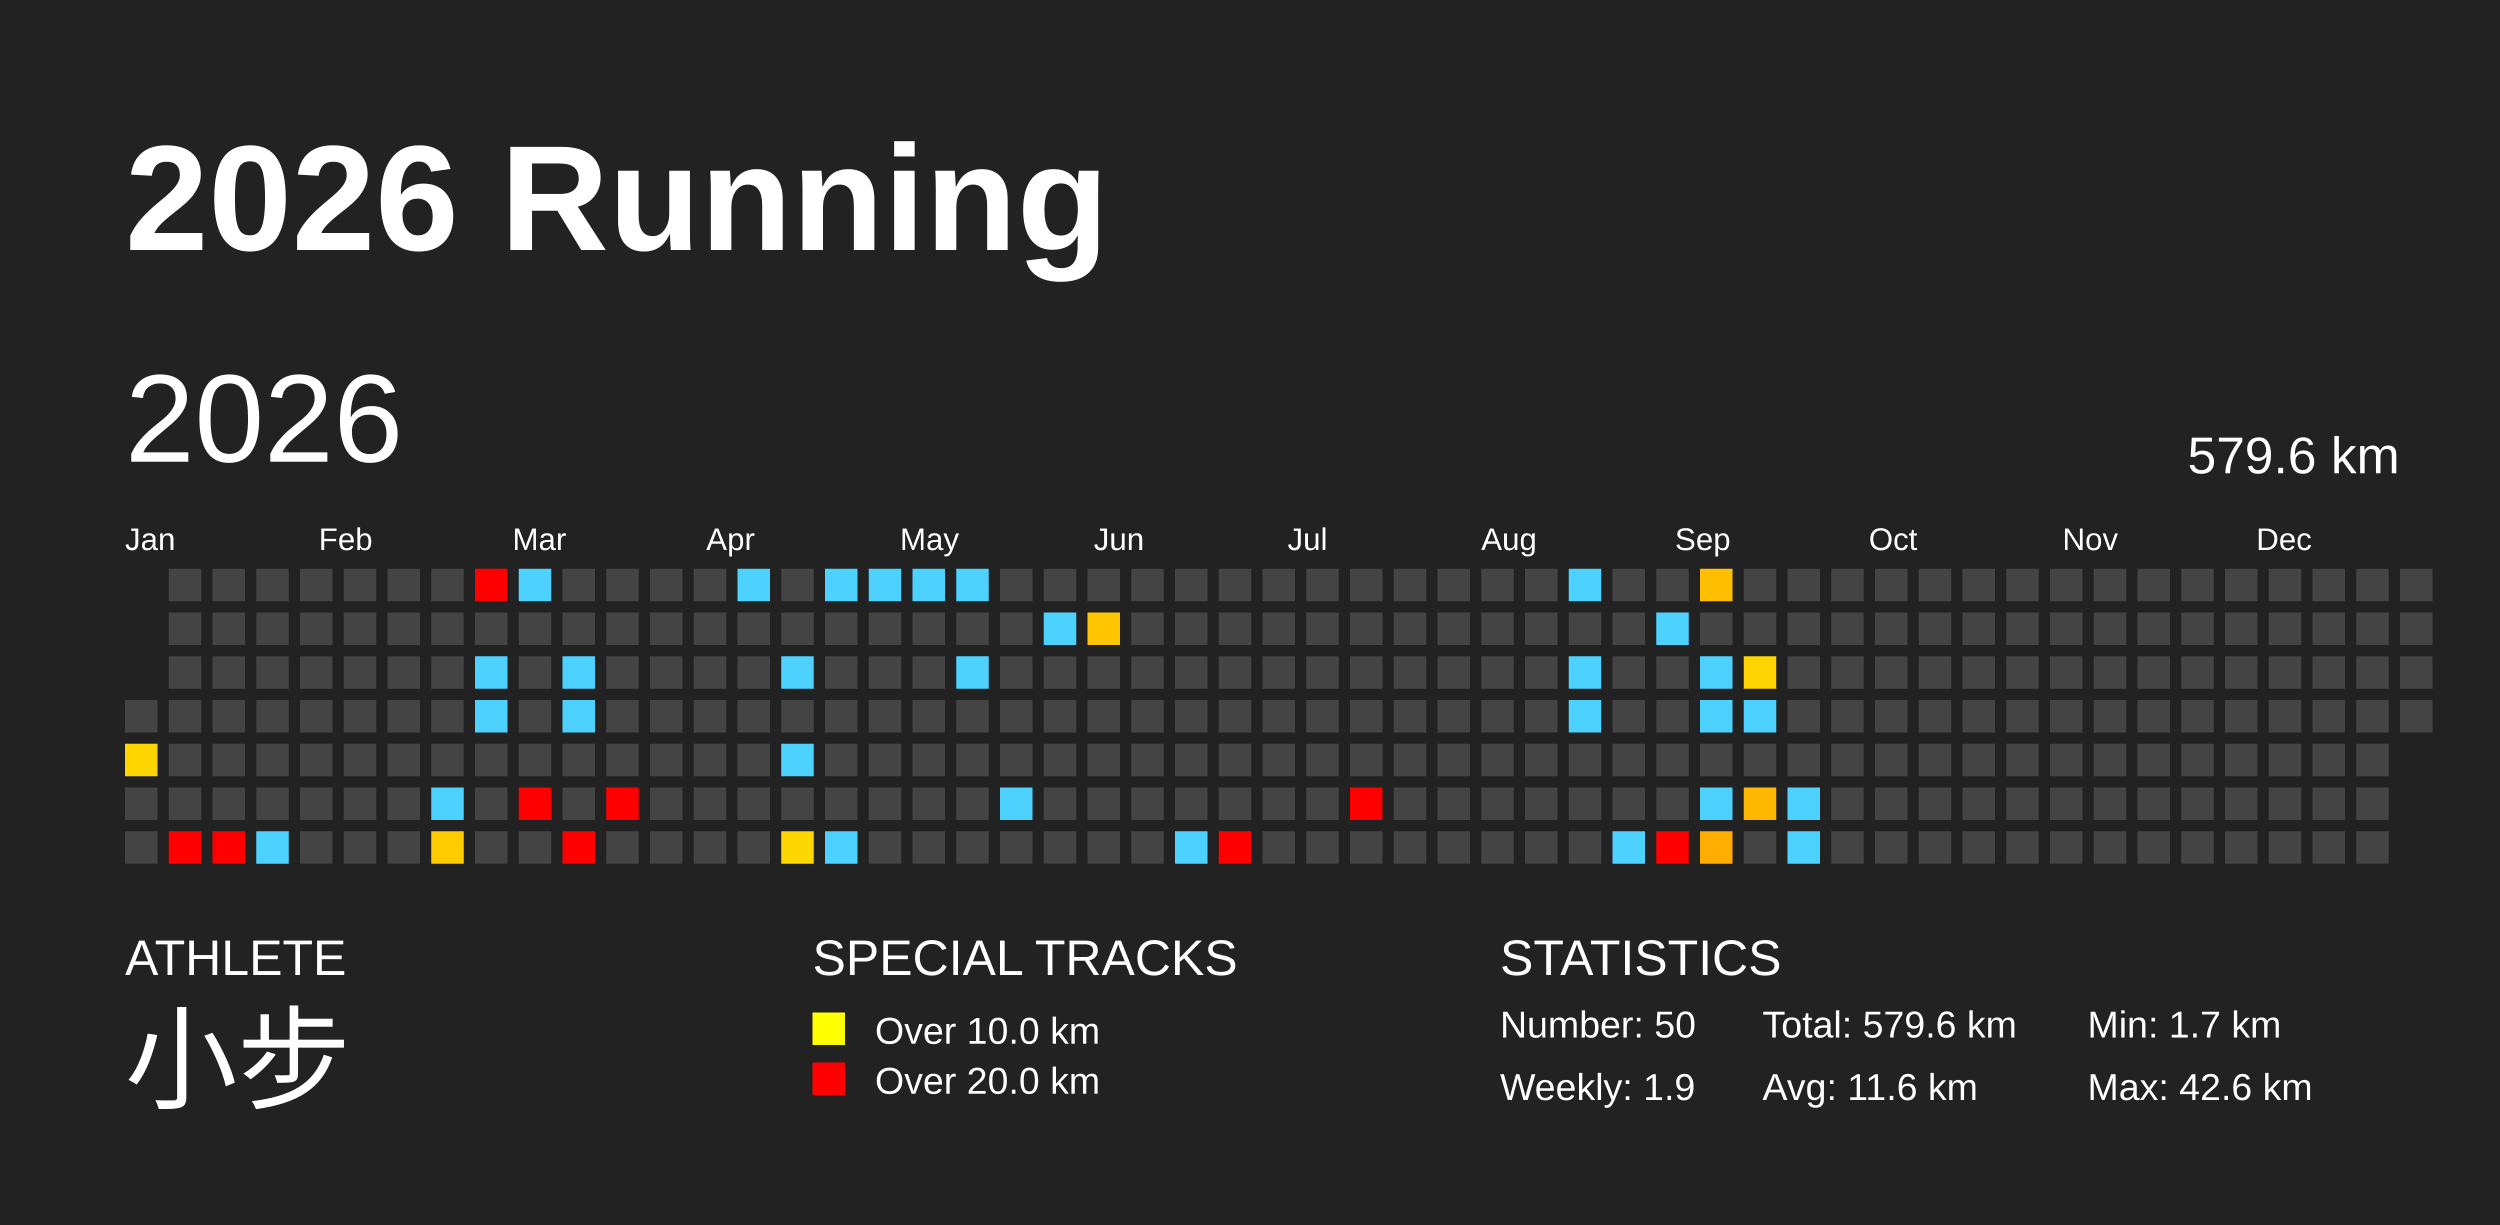
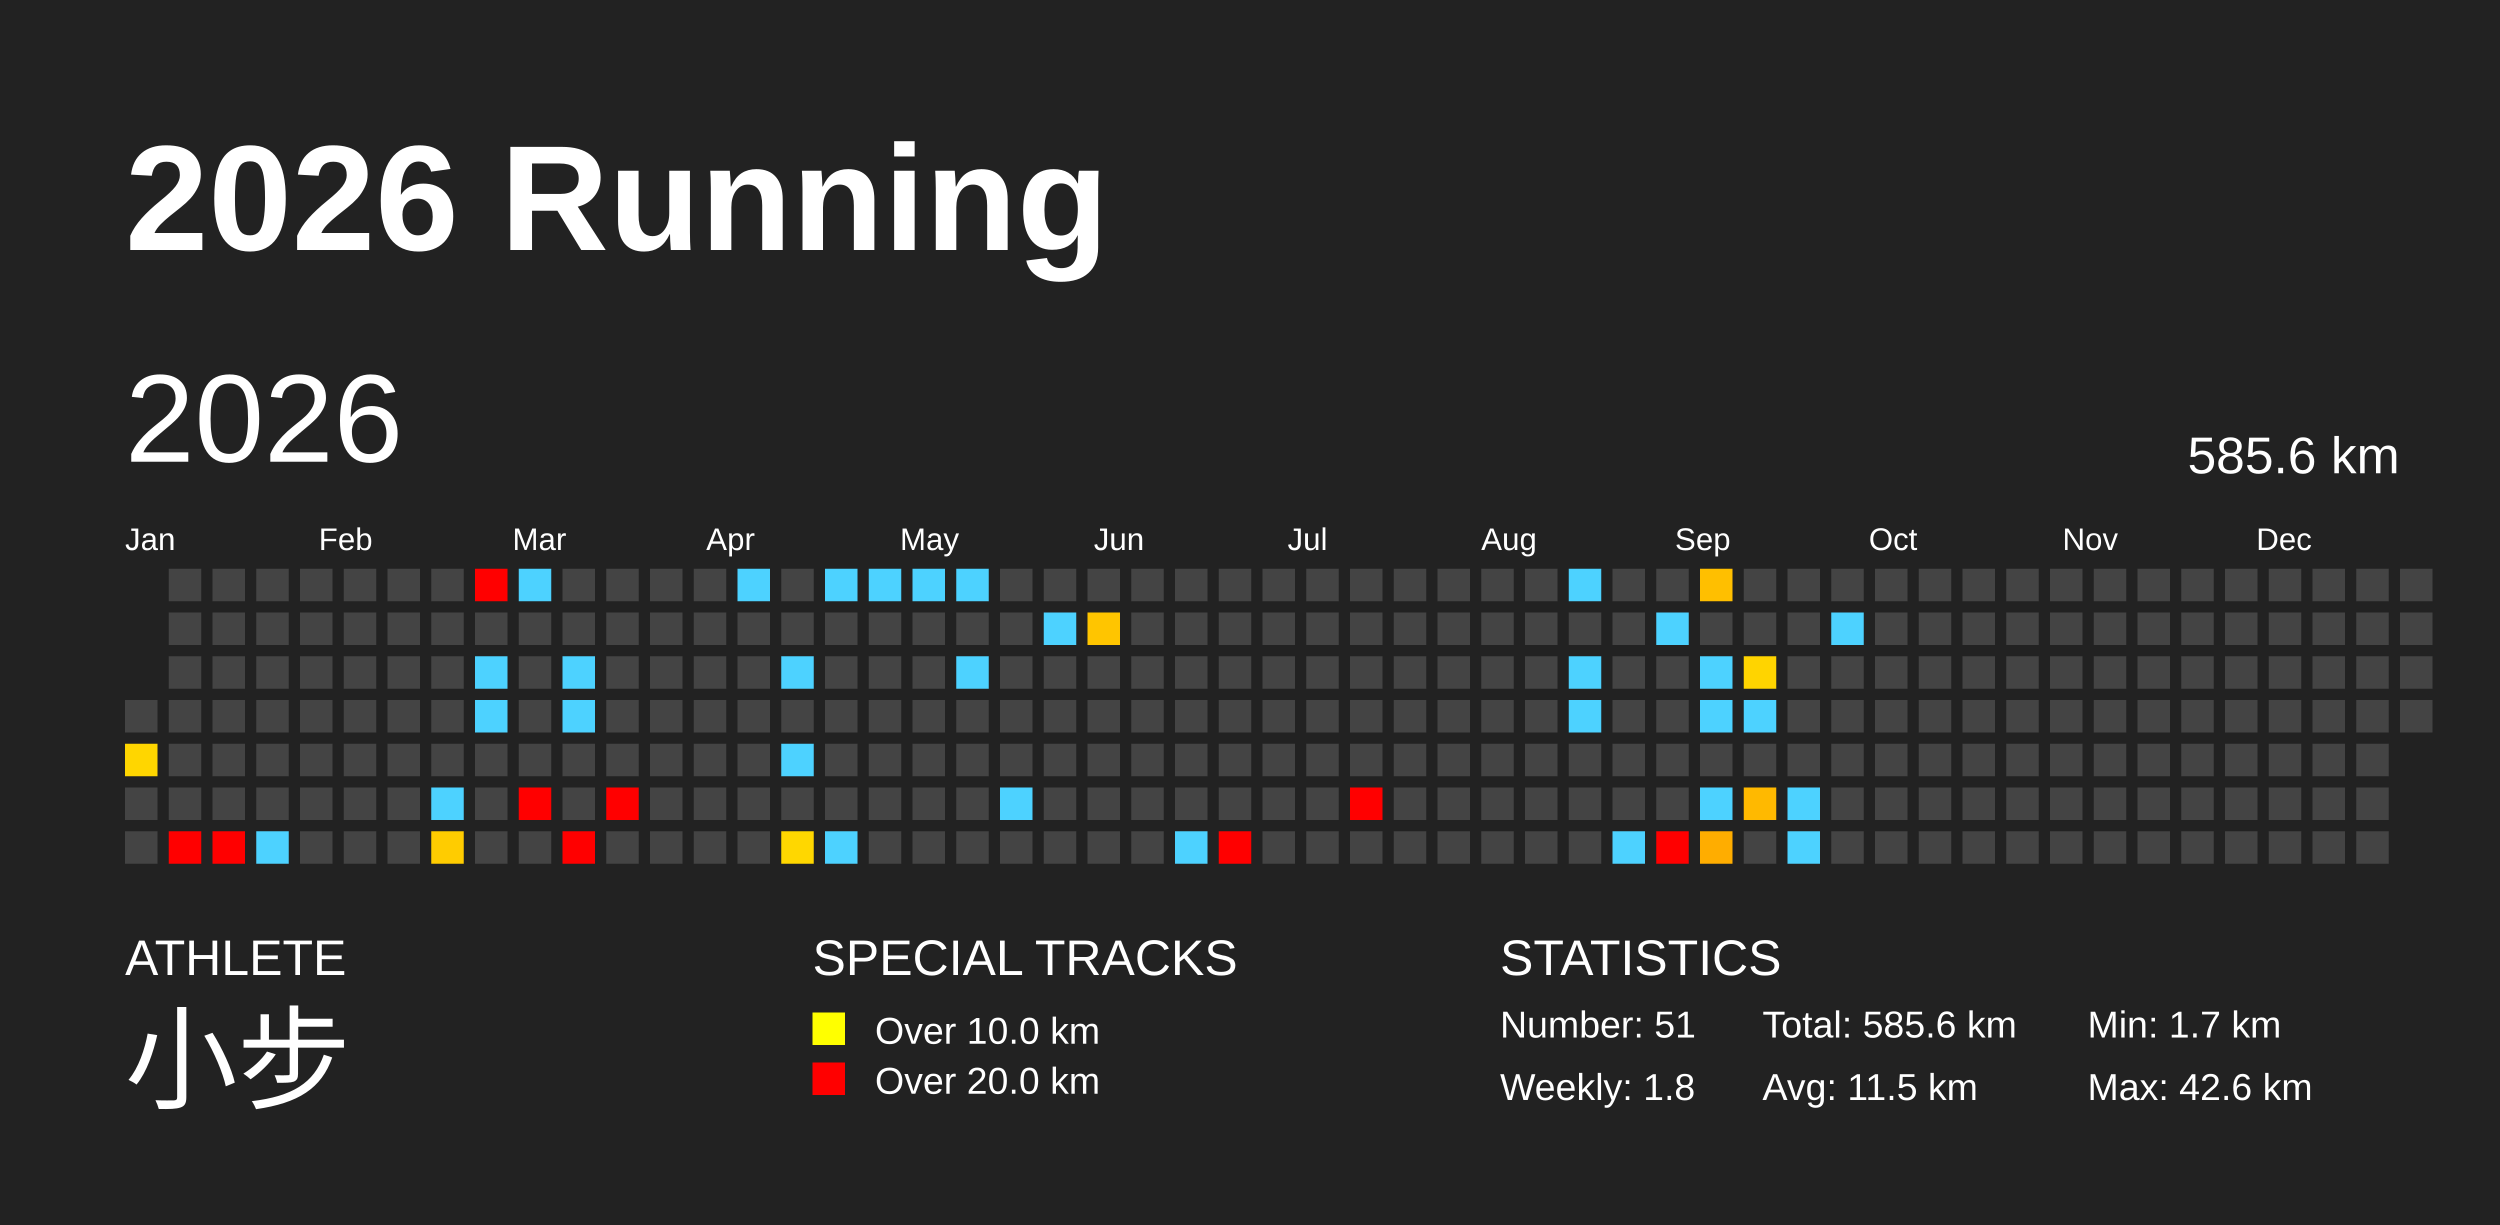
<svg xmlns="http://www.w3.org/2000/svg" baseProfile="full" height="98mm" version="1.1" viewBox="0,0,200,98" width="200mm">
  <defs />
  <rect fill="#222222" height="98" width="200" x="0" y="0" />
  <text fill="#FFFFFF" style="font-size:12px; font-family:Arial; font-weight:bold;" x="10" y="20">2026 Running</text>
  <text fill="#FFFFFF" style="font-size:4px; font-family:Arial" x="10" y="78">ATHLETE</text>
  <text fill="#FFFFFF" style="font-size:9px; font-family:Arial" x="10" y="88">小步</text>
  <text fill="#FFFFFF" style="font-size:4px; font-family:Arial" x="65" y="78">SPECIAL TRACKS</text>
  <rect fill="yellow" height="2.6" width="2.6" x="65" y="81" />
  <text fill="#FFFFFF" style="font-size:3px; font-family:Arial" x="70" y="83.5">Over 10.0 km</text>
  <rect fill="red" height="2.6" width="2.6" x="65" y="85" />
  <text fill="#FFFFFF" style="font-size:3px; font-family:Arial" x="70" y="87.5">Over 20.0 km</text>
  <text fill="#FFFFFF" style="font-size:4px; font-family:Arial" x="120" y="78">STATISTICS</text>
-   <text fill="#FFFFFF" style="font-size:3px; font-family:Arial" x="120" y="83">Number: 50</text>
-   <text fill="#FFFFFF" style="font-size:3px; font-family:Arial" x="120" y="88">Weekly: 1.9</text>
-   <text fill="#FFFFFF" style="font-size:3px; font-family:Arial" x="141" y="83">Total: 579.6 km</text>
-   <text fill="#FFFFFF" style="font-size:3px; font-family:Arial" x="141" y="88">Avg: 11.6 km</text>
+   <text fill="#FFFFFF" style="font-size:3px; font-family:Arial" x="120" y="83">Number: 51</text>
+   <text fill="#FFFFFF" style="font-size:3px; font-family:Arial" x="120" y="88">Weekly: 1.8</text>
+   <text fill="#FFFFFF" style="font-size:3px; font-family:Arial" x="141" y="83">Total: 585.6 km</text>
+   <text fill="#FFFFFF" style="font-size:3px; font-family:Arial" x="141" y="88">Avg: 11.5 km</text>
  <text fill="#FFFFFF" style="font-size:3px; font-family:Arial" x="167" y="83">Min: 1.7 km</text>
  <text fill="#FFFFFF" style="font-size:3px; font-family:Arial" x="167" y="88">Max: 42.6 km</text>
  <text dominant-baseline="hanging" fill="#FFFFFF" style="font-size:10.0px; font-family:Arial;" x="10" y="30">2026</text>
-   <text dominant-baseline="hanging" fill="#FFFFFF" style="font-size:4.125px; font-family:Arial;" x="175" y="35">579.6 km</text>
+   <text dominant-baseline="hanging" fill="#FFFFFF" style="font-size:4.125px; font-family:Arial;" x="175" y="35">585.6 km</text>
  <text fill="#FFFFFF" style="font-size:2.5px; font-family:Arial" x="10.0" y="44">Jan</text>
  <text fill="#FFFFFF" style="font-size:2.5px; font-family:Arial" x="25.5" y="44">Feb</text>
  <text fill="#FFFFFF" style="font-size:2.5px; font-family:Arial" x="41.0" y="44">Mar</text>
  <text fill="#FFFFFF" style="font-size:2.5px; font-family:Arial" x="56.5" y="44">Apr</text>
  <text fill="#FFFFFF" style="font-size:2.5px; font-family:Arial" x="72.0" y="44">May</text>
  <text fill="#FFFFFF" style="font-size:2.5px; font-family:Arial" x="87.5" y="44">Jun</text>
  <text fill="#FFFFFF" style="font-size:2.5px; font-family:Arial" x="103.0" y="44">Jul</text>
  <text fill="#FFFFFF" style="font-size:2.5px; font-family:Arial" x="118.5" y="44">Aug</text>
  <text fill="#FFFFFF" style="font-size:2.5px; font-family:Arial" x="134.0" y="44">Sep</text>
  <text fill="#FFFFFF" style="font-size:2.5px; font-family:Arial" x="149.5" y="44">Oct</text>
  <text fill="#FFFFFF" style="font-size:2.5px; font-family:Arial" x="165.0" y="44">Nov</text>
  <text fill="#FFFFFF" style="font-size:2.5px; font-family:Arial" x="180.5" y="44">Dec</text>
  <rect fill="#444444" height="2.6" width="2.6" x="10.0" y="56.0" />
  <rect fill="#ffd600" height="2.6" width="2.6" x="10.0" y="59.5" />
  <rect fill="#444444" height="2.6" width="2.6" x="10.0" y="63.0" />
  <rect fill="#444444" height="2.6" width="2.6" x="10.0" y="66.5" />
  <rect fill="#444444" height="2.6" width="2.6" x="13.5" y="45.5" />
  <rect fill="#444444" height="2.6" width="2.6" x="13.5" y="49.0" />
  <rect fill="#444444" height="2.6" width="2.6" x="13.5" y="52.5" />
  <rect fill="#444444" height="2.6" width="2.6" x="13.5" y="56.0" />
  <rect fill="#444444" height="2.6" width="2.6" x="13.5" y="59.5" />
  <rect fill="#444444" height="2.6" width="2.6" x="13.5" y="63.0" />
  <rect fill="red" height="2.6" width="2.6" x="13.5" y="66.5" />
  <rect fill="#444444" height="2.6" width="2.6" x="17.0" y="45.5" />
  <rect fill="#444444" height="2.6" width="2.6" x="17.0" y="49.0" />
  <rect fill="#444444" height="2.6" width="2.6" x="17.0" y="52.5" />
  <rect fill="#444444" height="2.6" width="2.6" x="17.0" y="56.0" />
  <rect fill="#444444" height="2.6" width="2.6" x="17.0" y="59.5" />
  <rect fill="#444444" height="2.6" width="2.6" x="17.0" y="63.0" />
  <rect fill="red" height="2.6" width="2.6" x="17.0" y="66.5" />
  <rect fill="#444444" height="2.6" width="2.6" x="20.5" y="45.5" />
  <rect fill="#444444" height="2.6" width="2.6" x="20.5" y="49.0" />
  <rect fill="#444444" height="2.6" width="2.6" x="20.5" y="52.5" />
  <rect fill="#444444" height="2.6" width="2.6" x="20.5" y="56.0" />
  <rect fill="#444444" height="2.6" width="2.6" x="20.5" y="59.5" />
  <rect fill="#444444" height="2.6" width="2.6" x="20.5" y="63.0" />
  <rect fill="#4dd2ff" height="2.6" width="2.6" x="20.5" y="66.5" />
  <rect fill="#444444" height="2.6" width="2.6" x="24.0" y="45.5" />
  <rect fill="#444444" height="2.6" width="2.6" x="24.0" y="49.0" />
  <rect fill="#444444" height="2.6" width="2.6" x="24.0" y="52.5" />
  <rect fill="#444444" height="2.6" width="2.6" x="24.0" y="56.0" />
  <rect fill="#444444" height="2.6" width="2.6" x="24.0" y="59.5" />
  <rect fill="#444444" height="2.6" width="2.6" x="24.0" y="63.0" />
  <rect fill="#444444" height="2.6" width="2.6" x="24.0" y="66.5" />
  <rect fill="#444444" height="2.6" width="2.6" x="27.5" y="45.5" />
  <rect fill="#444444" height="2.6" width="2.6" x="27.5" y="49.0" />
  <rect fill="#444444" height="2.6" width="2.6" x="27.5" y="52.5" />
  <rect fill="#444444" height="2.6" width="2.6" x="27.5" y="56.0" />
  <rect fill="#444444" height="2.6" width="2.6" x="27.5" y="59.5" />
  <rect fill="#444444" height="2.6" width="2.6" x="27.5" y="63.0" />
  <rect fill="#444444" height="2.6" width="2.6" x="27.5" y="66.5" />
  <rect fill="#444444" height="2.6" width="2.6" x="31.0" y="45.5" />
  <rect fill="#444444" height="2.6" width="2.6" x="31.0" y="49.0" />
  <rect fill="#444444" height="2.6" width="2.6" x="31.0" y="52.5" />
  <rect fill="#444444" height="2.6" width="2.6" x="31.0" y="56.0" />
  <rect fill="#444444" height="2.6" width="2.6" x="31.0" y="59.5" />
  <rect fill="#444444" height="2.6" width="2.6" x="31.0" y="63.0" />
  <rect fill="#444444" height="2.6" width="2.6" x="31.0" y="66.5" />
  <rect fill="#444444" height="2.6" width="2.6" x="34.5" y="45.5" />
  <rect fill="#444444" height="2.6" width="2.6" x="34.5" y="49.0" />
  <rect fill="#444444" height="2.6" width="2.6" x="34.5" y="52.5" />
  <rect fill="#444444" height="2.6" width="2.6" x="34.5" y="56.0" />
  <rect fill="#444444" height="2.6" width="2.6" x="34.5" y="59.5" />
  <rect fill="#4dd2ff" height="2.6" width="2.6" x="34.5" y="63.0" />
  <rect fill="#ffcc00" height="2.6" width="2.6" x="34.5" y="66.5" />
  <rect fill="red" height="2.6" width="2.6" x="38.0" y="45.5" />
  <rect fill="#444444" height="2.6" width="2.6" x="38.0" y="49.0" />
  <rect fill="#4dd2ff" height="2.6" width="2.6" x="38.0" y="52.5" />
  <rect fill="#4dd2ff" height="2.6" width="2.6" x="38.0" y="56.0" />
  <rect fill="#444444" height="2.6" width="2.6" x="38.0" y="59.5" />
  <rect fill="#444444" height="2.6" width="2.6" x="38.0" y="63.0" />
  <rect fill="#444444" height="2.6" width="2.6" x="38.0" y="66.5" />
  <rect fill="#4dd2ff" height="2.6" width="2.6" x="41.5" y="45.5" />
  <rect fill="#444444" height="2.6" width="2.6" x="41.5" y="49.0" />
  <rect fill="#444444" height="2.6" width="2.6" x="41.5" y="52.5" />
  <rect fill="#444444" height="2.6" width="2.6" x="41.5" y="56.0" />
  <rect fill="#444444" height="2.6" width="2.6" x="41.5" y="59.5" />
  <rect fill="red" height="2.6" width="2.6" x="41.5" y="63.0" />
  <rect fill="#444444" height="2.6" width="2.6" x="41.5" y="66.5" />
  <rect fill="#444444" height="2.6" width="2.6" x="45.0" y="45.5" />
  <rect fill="#444444" height="2.6" width="2.6" x="45.0" y="49.0" />
  <rect fill="#4dd2ff" height="2.6" width="2.6" x="45.0" y="52.5" />
  <rect fill="#4dd2ff" height="2.6" width="2.6" x="45.0" y="56.0" />
  <rect fill="#444444" height="2.6" width="2.6" x="45.0" y="59.5" />
  <rect fill="#444444" height="2.6" width="2.6" x="45.0" y="63.0" />
  <rect fill="red" height="2.6" width="2.6" x="45.0" y="66.5" />
  <rect fill="#444444" height="2.6" width="2.6" x="48.5" y="45.5" />
  <rect fill="#444444" height="2.6" width="2.6" x="48.5" y="49.0" />
  <rect fill="#444444" height="2.6" width="2.6" x="48.5" y="52.5" />
  <rect fill="#444444" height="2.6" width="2.6" x="48.5" y="56.0" />
  <rect fill="#444444" height="2.6" width="2.6" x="48.5" y="59.5" />
  <rect fill="red" height="2.6" width="2.6" x="48.5" y="63.0" />
  <rect fill="#444444" height="2.6" width="2.6" x="48.5" y="66.5" />
  <rect fill="#444444" height="2.6" width="2.6" x="52.0" y="45.5" />
  <rect fill="#444444" height="2.6" width="2.6" x="52.0" y="49.0" />
  <rect fill="#444444" height="2.6" width="2.6" x="52.0" y="52.5" />
  <rect fill="#444444" height="2.6" width="2.6" x="52.0" y="56.0" />
  <rect fill="#444444" height="2.6" width="2.6" x="52.0" y="59.5" />
  <rect fill="#444444" height="2.6" width="2.6" x="52.0" y="63.0" />
  <rect fill="#444444" height="2.6" width="2.6" x="52.0" y="66.5" />
  <rect fill="#444444" height="2.6" width="2.6" x="55.5" y="45.5" />
  <rect fill="#444444" height="2.6" width="2.6" x="55.5" y="49.0" />
  <rect fill="#444444" height="2.6" width="2.6" x="55.5" y="52.5" />
  <rect fill="#444444" height="2.6" width="2.6" x="55.5" y="56.0" />
  <rect fill="#444444" height="2.6" width="2.6" x="55.5" y="59.5" />
  <rect fill="#444444" height="2.6" width="2.6" x="55.5" y="63.0" />
  <rect fill="#444444" height="2.6" width="2.6" x="55.5" y="66.5" />
  <rect fill="#4dd2ff" height="2.6" width="2.6" x="59.0" y="45.5" />
  <rect fill="#444444" height="2.6" width="2.6" x="59.0" y="49.0" />
  <rect fill="#444444" height="2.6" width="2.6" x="59.0" y="52.5" />
  <rect fill="#444444" height="2.6" width="2.6" x="59.0" y="56.0" />
  <rect fill="#444444" height="2.6" width="2.6" x="59.0" y="59.5" />
  <rect fill="#444444" height="2.6" width="2.6" x="59.0" y="63.0" />
  <rect fill="#444444" height="2.6" width="2.6" x="59.0" y="66.5" />
  <rect fill="#444444" height="2.6" width="2.6" x="62.5" y="45.5" />
  <rect fill="#444444" height="2.6" width="2.6" x="62.5" y="49.0" />
  <rect fill="#4dd2ff" height="2.6" width="2.6" x="62.5" y="52.5" />
  <rect fill="#444444" height="2.6" width="2.6" x="62.5" y="56.0" />
  <rect fill="#4dd2ff" height="2.6" width="2.6" x="62.5" y="59.5" />
  <rect fill="#444444" height="2.6" width="2.6" x="62.5" y="63.0" />
  <rect fill="#ffd700" height="2.6" width="2.6" x="62.5" y="66.5" />
  <rect fill="#4dd2ff" height="2.6" width="2.6" x="66.0" y="45.5" />
  <rect fill="#444444" height="2.6" width="2.6" x="66.0" y="49.0" />
  <rect fill="#444444" height="2.6" width="2.6" x="66.0" y="52.5" />
  <rect fill="#444444" height="2.6" width="2.6" x="66.0" y="56.0" />
  <rect fill="#444444" height="2.6" width="2.6" x="66.0" y="59.5" />
  <rect fill="#444444" height="2.6" width="2.6" x="66.0" y="63.0" />
  <rect fill="#4dd2ff" height="2.6" width="2.6" x="66.0" y="66.5" />
  <rect fill="#4dd2ff" height="2.6" width="2.6" x="69.5" y="45.5" />
  <rect fill="#444444" height="2.6" width="2.6" x="69.5" y="49.0" />
  <rect fill="#444444" height="2.6" width="2.6" x="69.5" y="52.5" />
  <rect fill="#444444" height="2.6" width="2.6" x="69.5" y="56.0" />
  <rect fill="#444444" height="2.6" width="2.6" x="69.5" y="59.5" />
  <rect fill="#444444" height="2.6" width="2.6" x="69.5" y="63.0" />
  <rect fill="#444444" height="2.6" width="2.6" x="69.5" y="66.5" />
  <rect fill="#4dd2ff" height="2.6" width="2.6" x="73.0" y="45.5" />
  <rect fill="#444444" height="2.6" width="2.6" x="73.0" y="49.0" />
  <rect fill="#444444" height="2.6" width="2.6" x="73.0" y="52.5" />
  <rect fill="#444444" height="2.6" width="2.6" x="73.0" y="56.0" />
  <rect fill="#444444" height="2.6" width="2.6" x="73.0" y="59.5" />
  <rect fill="#444444" height="2.6" width="2.6" x="73.0" y="63.0" />
  <rect fill="#444444" height="2.6" width="2.6" x="73.0" y="66.5" />
  <rect fill="#4dd2ff" height="2.6" width="2.6" x="76.5" y="45.5" />
  <rect fill="#444444" height="2.6" width="2.6" x="76.5" y="49.0" />
  <rect fill="#4dd2ff" height="2.6" width="2.6" x="76.5" y="52.5" />
  <rect fill="#444444" height="2.6" width="2.6" x="76.5" y="56.0" />
  <rect fill="#444444" height="2.6" width="2.6" x="76.5" y="59.5" />
  <rect fill="#444444" height="2.6" width="2.6" x="76.5" y="63.0" />
  <rect fill="#444444" height="2.6" width="2.6" x="76.5" y="66.5" />
  <rect fill="#444444" height="2.6" width="2.6" x="80.0" y="45.5" />
  <rect fill="#444444" height="2.6" width="2.6" x="80.0" y="49.0" />
  <rect fill="#444444" height="2.6" width="2.6" x="80.0" y="52.5" />
  <rect fill="#444444" height="2.6" width="2.6" x="80.0" y="56.0" />
  <rect fill="#444444" height="2.6" width="2.6" x="80.0" y="59.5" />
  <rect fill="#4dd2ff" height="2.6" width="2.6" x="80.0" y="63.0" />
  <rect fill="#444444" height="2.6" width="2.6" x="80.0" y="66.5" />
  <rect fill="#444444" height="2.6" width="2.6" x="83.5" y="45.5" />
  <rect fill="#4dd2ff" height="2.6" width="2.6" x="83.5" y="49.0" />
  <rect fill="#444444" height="2.6" width="2.6" x="83.5" y="52.5" />
  <rect fill="#444444" height="2.6" width="2.6" x="83.5" y="56.0" />
  <rect fill="#444444" height="2.6" width="2.6" x="83.5" y="59.5" />
  <rect fill="#444444" height="2.6" width="2.6" x="83.5" y="63.0" />
  <rect fill="#444444" height="2.6" width="2.6" x="83.5" y="66.5" />
  <rect fill="#444444" height="2.6" width="2.6" x="87.0" y="45.5" />
  <rect fill="#ffc500" height="2.6" width="2.6" x="87.0" y="49.0" />
  <rect fill="#444444" height="2.6" width="2.6" x="87.0" y="52.5" />
  <rect fill="#444444" height="2.6" width="2.6" x="87.0" y="56.0" />
  <rect fill="#444444" height="2.6" width="2.6" x="87.0" y="59.5" />
  <rect fill="#444444" height="2.6" width="2.6" x="87.0" y="63.0" />
  <rect fill="#444444" height="2.6" width="2.6" x="87.0" y="66.5" />
  <rect fill="#444444" height="2.6" width="2.6" x="90.5" y="45.5" />
  <rect fill="#444444" height="2.6" width="2.6" x="90.5" y="49.0" />
  <rect fill="#444444" height="2.6" width="2.6" x="90.5" y="52.5" />
  <rect fill="#444444" height="2.6" width="2.6" x="90.5" y="56.0" />
  <rect fill="#444444" height="2.6" width="2.6" x="90.5" y="59.5" />
  <rect fill="#444444" height="2.6" width="2.6" x="90.5" y="63.0" />
  <rect fill="#444444" height="2.6" width="2.6" x="90.5" y="66.5" />
  <rect fill="#444444" height="2.6" width="2.6" x="94.0" y="45.5" />
  <rect fill="#444444" height="2.6" width="2.6" x="94.0" y="49.0" />
  <rect fill="#444444" height="2.6" width="2.6" x="94.0" y="52.5" />
  <rect fill="#444444" height="2.6" width="2.6" x="94.0" y="56.0" />
  <rect fill="#444444" height="2.6" width="2.6" x="94.0" y="59.5" />
  <rect fill="#444444" height="2.6" width="2.6" x="94.0" y="63.0" />
  <rect fill="#4dd2ff" height="2.6" width="2.6" x="94.0" y="66.5" />
  <rect fill="#444444" height="2.6" width="2.6" x="97.5" y="45.5" />
  <rect fill="#444444" height="2.6" width="2.6" x="97.5" y="49.0" />
  <rect fill="#444444" height="2.6" width="2.6" x="97.5" y="52.5" />
  <rect fill="#444444" height="2.6" width="2.6" x="97.5" y="56.0" />
  <rect fill="#444444" height="2.6" width="2.6" x="97.5" y="59.5" />
  <rect fill="#444444" height="2.6" width="2.6" x="97.5" y="63.0" />
  <rect fill="red" height="2.6" width="2.6" x="97.5" y="66.5" />
  <rect fill="#444444" height="2.6" width="2.6" x="101.0" y="45.5" />
  <rect fill="#444444" height="2.6" width="2.6" x="101.0" y="49.0" />
  <rect fill="#444444" height="2.6" width="2.6" x="101.0" y="52.5" />
  <rect fill="#444444" height="2.6" width="2.6" x="101.0" y="56.0" />
  <rect fill="#444444" height="2.6" width="2.6" x="101.0" y="59.5" />
  <rect fill="#444444" height="2.6" width="2.6" x="101.0" y="63.0" />
  <rect fill="#444444" height="2.6" width="2.6" x="101.0" y="66.5" />
  <rect fill="#444444" height="2.6" width="2.6" x="104.5" y="45.5" />
  <rect fill="#444444" height="2.6" width="2.6" x="104.5" y="49.0" />
  <rect fill="#444444" height="2.6" width="2.6" x="104.5" y="52.5" />
  <rect fill="#444444" height="2.6" width="2.6" x="104.5" y="56.0" />
  <rect fill="#444444" height="2.6" width="2.6" x="104.5" y="59.5" />
  <rect fill="#444444" height="2.6" width="2.6" x="104.5" y="63.0" />
  <rect fill="#444444" height="2.6" width="2.6" x="104.5" y="66.5" />
  <rect fill="#444444" height="2.6" width="2.6" x="108.0" y="45.5" />
  <rect fill="#444444" height="2.6" width="2.6" x="108.0" y="49.0" />
  <rect fill="#444444" height="2.6" width="2.6" x="108.0" y="52.5" />
  <rect fill="#444444" height="2.6" width="2.6" x="108.0" y="56.0" />
  <rect fill="#444444" height="2.6" width="2.6" x="108.0" y="59.5" />
  <rect fill="red" height="2.6" width="2.6" x="108.0" y="63.0" />
  <rect fill="#444444" height="2.6" width="2.6" x="108.0" y="66.5" />
  <rect fill="#444444" height="2.6" width="2.6" x="111.5" y="45.5" />
  <rect fill="#444444" height="2.6" width="2.6" x="111.5" y="49.0" />
  <rect fill="#444444" height="2.6" width="2.6" x="111.5" y="52.5" />
  <rect fill="#444444" height="2.6" width="2.6" x="111.5" y="56.0" />
  <rect fill="#444444" height="2.6" width="2.6" x="111.5" y="59.5" />
  <rect fill="#444444" height="2.6" width="2.6" x="111.5" y="63.0" />
  <rect fill="#444444" height="2.6" width="2.6" x="111.5" y="66.5" />
  <rect fill="#444444" height="2.6" width="2.6" x="115.0" y="45.5" />
  <rect fill="#444444" height="2.6" width="2.6" x="115.0" y="49.0" />
  <rect fill="#444444" height="2.6" width="2.6" x="115.0" y="52.5" />
  <rect fill="#444444" height="2.6" width="2.6" x="115.0" y="56.0" />
  <rect fill="#444444" height="2.6" width="2.6" x="115.0" y="59.5" />
  <rect fill="#444444" height="2.6" width="2.6" x="115.0" y="63.0" />
  <rect fill="#444444" height="2.6" width="2.6" x="115.0" y="66.5" />
  <rect fill="#444444" height="2.6" width="2.6" x="118.5" y="45.5" />
  <rect fill="#444444" height="2.6" width="2.6" x="118.5" y="49.0" />
  <rect fill="#444444" height="2.6" width="2.6" x="118.5" y="52.5" />
  <rect fill="#444444" height="2.6" width="2.6" x="118.5" y="56.0" />
  <rect fill="#444444" height="2.6" width="2.6" x="118.5" y="59.5" />
  <rect fill="#444444" height="2.6" width="2.6" x="118.5" y="63.0" />
  <rect fill="#444444" height="2.6" width="2.6" x="118.5" y="66.5" />
  <rect fill="#444444" height="2.6" width="2.6" x="122.0" y="45.5" />
  <rect fill="#444444" height="2.6" width="2.6" x="122.0" y="49.0" />
  <rect fill="#444444" height="2.6" width="2.6" x="122.0" y="52.5" />
  <rect fill="#444444" height="2.6" width="2.6" x="122.0" y="56.0" />
  <rect fill="#444444" height="2.6" width="2.6" x="122.0" y="59.5" />
  <rect fill="#444444" height="2.6" width="2.6" x="122.0" y="63.0" />
  <rect fill="#444444" height="2.6" width="2.6" x="122.0" y="66.5" />
  <rect fill="#4dd2ff" height="2.6" width="2.6" x="125.5" y="45.5" />
  <rect fill="#444444" height="2.6" width="2.6" x="125.5" y="49.0" />
  <rect fill="#4dd2ff" height="2.6" width="2.6" x="125.5" y="52.5" />
  <rect fill="#4dd2ff" height="2.6" width="2.6" x="125.5" y="56.0" />
  <rect fill="#444444" height="2.6" width="2.6" x="125.5" y="59.5" />
  <rect fill="#444444" height="2.6" width="2.6" x="125.5" y="63.0" />
  <rect fill="#444444" height="2.6" width="2.6" x="125.5" y="66.5" />
  <rect fill="#444444" height="2.6" width="2.6" x="129.0" y="45.5" />
  <rect fill="#444444" height="2.6" width="2.6" x="129.0" y="49.0" />
  <rect fill="#444444" height="2.6" width="2.6" x="129.0" y="52.5" />
  <rect fill="#444444" height="2.6" width="2.6" x="129.0" y="56.0" />
  <rect fill="#444444" height="2.6" width="2.6" x="129.0" y="59.5" />
  <rect fill="#444444" height="2.6" width="2.6" x="129.0" y="63.0" />
  <rect fill="#4dd2ff" height="2.6" width="2.6" x="129.0" y="66.5" />
  <rect fill="#444444" height="2.6" width="2.6" x="132.5" y="45.5" />
  <rect fill="#4dd2ff" height="2.6" width="2.6" x="132.5" y="49.0" />
  <rect fill="#444444" height="2.6" width="2.6" x="132.5" y="52.5" />
  <rect fill="#444444" height="2.6" width="2.6" x="132.5" y="56.0" />
  <rect fill="#444444" height="2.6" width="2.6" x="132.5" y="59.5" />
  <rect fill="#444444" height="2.6" width="2.6" x="132.5" y="63.0" />
  <rect fill="red" height="2.6" width="2.6" x="132.5" y="66.5" />
  <rect fill="#ffbf00" height="2.6" width="2.6" x="136.0" y="45.5" />
  <rect fill="#444444" height="2.6" width="2.6" x="136.0" y="49.0" />
  <rect fill="#4dd2ff" height="2.6" width="2.6" x="136.0" y="52.5" />
  <rect fill="#4dd2ff" height="2.6" width="2.6" x="136.0" y="56.0" />
  <rect fill="#444444" height="2.6" width="2.6" x="136.0" y="59.5" />
  <rect fill="#4dd2ff" height="2.6" width="2.6" x="136.0" y="63.0" />
  <rect fill="#ffad00" height="2.6" width="2.6" x="136.0" y="66.5" />
  <rect fill="#444444" height="2.6" width="2.6" x="139.5" y="45.5" />
  <rect fill="#444444" height="2.6" width="2.6" x="139.5" y="49.0" />
  <rect fill="#ffd400" height="2.6" width="2.6" x="139.5" y="52.5" />
  <rect fill="#4dd2ff" height="2.6" width="2.6" x="139.5" y="56.0" />
  <rect fill="#444444" height="2.6" width="2.6" x="139.5" y="59.5" />
  <rect fill="#ffb900" height="2.6" width="2.6" x="139.5" y="63.0" />
  <rect fill="#444444" height="2.6" width="2.6" x="139.5" y="66.5" />
  <rect fill="#444444" height="2.6" width="2.6" x="143.0" y="45.5" />
  <rect fill="#444444" height="2.6" width="2.6" x="143.0" y="49.0" />
  <rect fill="#444444" height="2.6" width="2.6" x="143.0" y="52.5" />
  <rect fill="#444444" height="2.6" width="2.6" x="143.0" y="56.0" />
  <rect fill="#444444" height="2.6" width="2.6" x="143.0" y="59.5" />
  <rect fill="#4dd2ff" height="2.6" width="2.6" x="143.0" y="63.0" />
  <rect fill="#4dd2ff" height="2.6" width="2.6" x="143.0" y="66.5" />
  <rect fill="#444444" height="2.6" width="2.6" x="146.5" y="45.5" />
-   <rect fill="#444444" height="2.6" width="2.6" x="146.5" y="49.0" />
+   <rect fill="#4dd2ff" height="2.6" width="2.6" x="146.5" y="49.0" />
  <rect fill="#444444" height="2.6" width="2.6" x="146.5" y="52.5" />
  <rect fill="#444444" height="2.6" width="2.6" x="146.5" y="56.0" />
  <rect fill="#444444" height="2.6" width="2.6" x="146.5" y="59.5" />
  <rect fill="#444444" height="2.6" width="2.6" x="146.5" y="63.0" />
  <rect fill="#444444" height="2.6" width="2.6" x="146.5" y="66.5" />
  <rect fill="#444444" height="2.6" width="2.6" x="150.0" y="45.5" />
  <rect fill="#444444" height="2.6" width="2.6" x="150.0" y="49.0" />
  <rect fill="#444444" height="2.6" width="2.6" x="150.0" y="52.5" />
  <rect fill="#444444" height="2.6" width="2.6" x="150.0" y="56.0" />
  <rect fill="#444444" height="2.6" width="2.6" x="150.0" y="59.5" />
  <rect fill="#444444" height="2.6" width="2.6" x="150.0" y="63.0" />
  <rect fill="#444444" height="2.6" width="2.6" x="150.0" y="66.5" />
  <rect fill="#444444" height="2.6" width="2.6" x="153.5" y="45.5" />
  <rect fill="#444444" height="2.6" width="2.6" x="153.5" y="49.0" />
  <rect fill="#444444" height="2.6" width="2.6" x="153.5" y="52.5" />
  <rect fill="#444444" height="2.6" width="2.6" x="153.5" y="56.0" />
  <rect fill="#444444" height="2.6" width="2.6" x="153.5" y="59.5" />
  <rect fill="#444444" height="2.6" width="2.6" x="153.5" y="63.0" />
  <rect fill="#444444" height="2.6" width="2.6" x="153.5" y="66.5" />
  <rect fill="#444444" height="2.6" width="2.6" x="157.0" y="45.5" />
  <rect fill="#444444" height="2.6" width="2.6" x="157.0" y="49.0" />
  <rect fill="#444444" height="2.6" width="2.6" x="157.0" y="52.5" />
  <rect fill="#444444" height="2.6" width="2.6" x="157.0" y="56.0" />
  <rect fill="#444444" height="2.6" width="2.6" x="157.0" y="59.5" />
  <rect fill="#444444" height="2.6" width="2.6" x="157.0" y="63.0" />
  <rect fill="#444444" height="2.6" width="2.6" x="157.0" y="66.5" />
  <rect fill="#444444" height="2.6" width="2.6" x="160.5" y="45.5" />
  <rect fill="#444444" height="2.6" width="2.6" x="160.5" y="49.0" />
  <rect fill="#444444" height="2.6" width="2.6" x="160.5" y="52.5" />
  <rect fill="#444444" height="2.6" width="2.6" x="160.5" y="56.0" />
  <rect fill="#444444" height="2.6" width="2.6" x="160.5" y="59.5" />
  <rect fill="#444444" height="2.6" width="2.6" x="160.5" y="63.0" />
  <rect fill="#444444" height="2.6" width="2.6" x="160.5" y="66.5" />
  <rect fill="#444444" height="2.6" width="2.6" x="164.0" y="45.5" />
  <rect fill="#444444" height="2.6" width="2.6" x="164.0" y="49.0" />
  <rect fill="#444444" height="2.6" width="2.6" x="164.0" y="52.5" />
  <rect fill="#444444" height="2.6" width="2.6" x="164.0" y="56.0" />
  <rect fill="#444444" height="2.6" width="2.6" x="164.0" y="59.5" />
  <rect fill="#444444" height="2.6" width="2.6" x="164.0" y="63.0" />
  <rect fill="#444444" height="2.6" width="2.6" x="164.0" y="66.5" />
  <rect fill="#444444" height="2.6" width="2.6" x="167.5" y="45.5" />
  <rect fill="#444444" height="2.6" width="2.6" x="167.5" y="49.0" />
  <rect fill="#444444" height="2.6" width="2.6" x="167.5" y="52.5" />
  <rect fill="#444444" height="2.6" width="2.6" x="167.5" y="56.0" />
  <rect fill="#444444" height="2.6" width="2.6" x="167.5" y="59.5" />
  <rect fill="#444444" height="2.6" width="2.6" x="167.5" y="63.0" />
  <rect fill="#444444" height="2.6" width="2.6" x="167.5" y="66.5" />
  <rect fill="#444444" height="2.6" width="2.6" x="171.0" y="45.5" />
  <rect fill="#444444" height="2.6" width="2.6" x="171.0" y="49.0" />
  <rect fill="#444444" height="2.6" width="2.6" x="171.0" y="52.5" />
  <rect fill="#444444" height="2.6" width="2.6" x="171.0" y="56.0" />
  <rect fill="#444444" height="2.6" width="2.6" x="171.0" y="59.5" />
  <rect fill="#444444" height="2.6" width="2.6" x="171.0" y="63.0" />
  <rect fill="#444444" height="2.6" width="2.6" x="171.0" y="66.5" />
  <rect fill="#444444" height="2.6" width="2.6" x="174.5" y="45.5" />
  <rect fill="#444444" height="2.6" width="2.6" x="174.5" y="49.0" />
  <rect fill="#444444" height="2.6" width="2.6" x="174.5" y="52.5" />
  <rect fill="#444444" height="2.6" width="2.6" x="174.5" y="56.0" />
  <rect fill="#444444" height="2.6" width="2.6" x="174.5" y="59.5" />
  <rect fill="#444444" height="2.6" width="2.6" x="174.5" y="63.0" />
  <rect fill="#444444" height="2.6" width="2.6" x="174.5" y="66.5" />
  <rect fill="#444444" height="2.6" width="2.6" x="178.0" y="45.5" />
  <rect fill="#444444" height="2.6" width="2.6" x="178.0" y="49.0" />
  <rect fill="#444444" height="2.6" width="2.6" x="178.0" y="52.5" />
  <rect fill="#444444" height="2.6" width="2.6" x="178.0" y="56.0" />
  <rect fill="#444444" height="2.6" width="2.6" x="178.0" y="59.5" />
  <rect fill="#444444" height="2.6" width="2.6" x="178.0" y="63.0" />
  <rect fill="#444444" height="2.6" width="2.6" x="178.0" y="66.5" />
  <rect fill="#444444" height="2.6" width="2.6" x="181.5" y="45.5" />
  <rect fill="#444444" height="2.6" width="2.6" x="181.5" y="49.0" />
  <rect fill="#444444" height="2.6" width="2.6" x="181.5" y="52.5" />
  <rect fill="#444444" height="2.6" width="2.6" x="181.5" y="56.0" />
  <rect fill="#444444" height="2.6" width="2.6" x="181.5" y="59.5" />
  <rect fill="#444444" height="2.6" width="2.6" x="181.5" y="63.0" />
  <rect fill="#444444" height="2.6" width="2.6" x="181.5" y="66.5" />
  <rect fill="#444444" height="2.6" width="2.6" x="185.0" y="45.5" />
  <rect fill="#444444" height="2.6" width="2.6" x="185.0" y="49.0" />
  <rect fill="#444444" height="2.6" width="2.6" x="185.0" y="52.5" />
  <rect fill="#444444" height="2.6" width="2.6" x="185.0" y="56.0" />
  <rect fill="#444444" height="2.6" width="2.6" x="185.0" y="59.5" />
  <rect fill="#444444" height="2.6" width="2.6" x="185.0" y="63.0" />
  <rect fill="#444444" height="2.6" width="2.6" x="185.0" y="66.5" />
  <rect fill="#444444" height="2.6" width="2.6" x="188.5" y="45.5" />
  <rect fill="#444444" height="2.6" width="2.6" x="188.5" y="49.0" />
  <rect fill="#444444" height="2.6" width="2.6" x="188.5" y="52.5" />
  <rect fill="#444444" height="2.6" width="2.6" x="188.5" y="56.0" />
  <rect fill="#444444" height="2.6" width="2.6" x="188.5" y="59.5" />
  <rect fill="#444444" height="2.6" width="2.6" x="188.5" y="63.0" />
  <rect fill="#444444" height="2.6" width="2.6" x="188.5" y="66.5" />
  <rect fill="#444444" height="2.6" width="2.6" x="192.0" y="45.5" />
  <rect fill="#444444" height="2.6" width="2.6" x="192.0" y="49.0" />
  <rect fill="#444444" height="2.6" width="2.6" x="192.0" y="52.5" />
  <rect fill="#444444" height="2.6" width="2.6" x="192.0" y="56.0" />
</svg>
